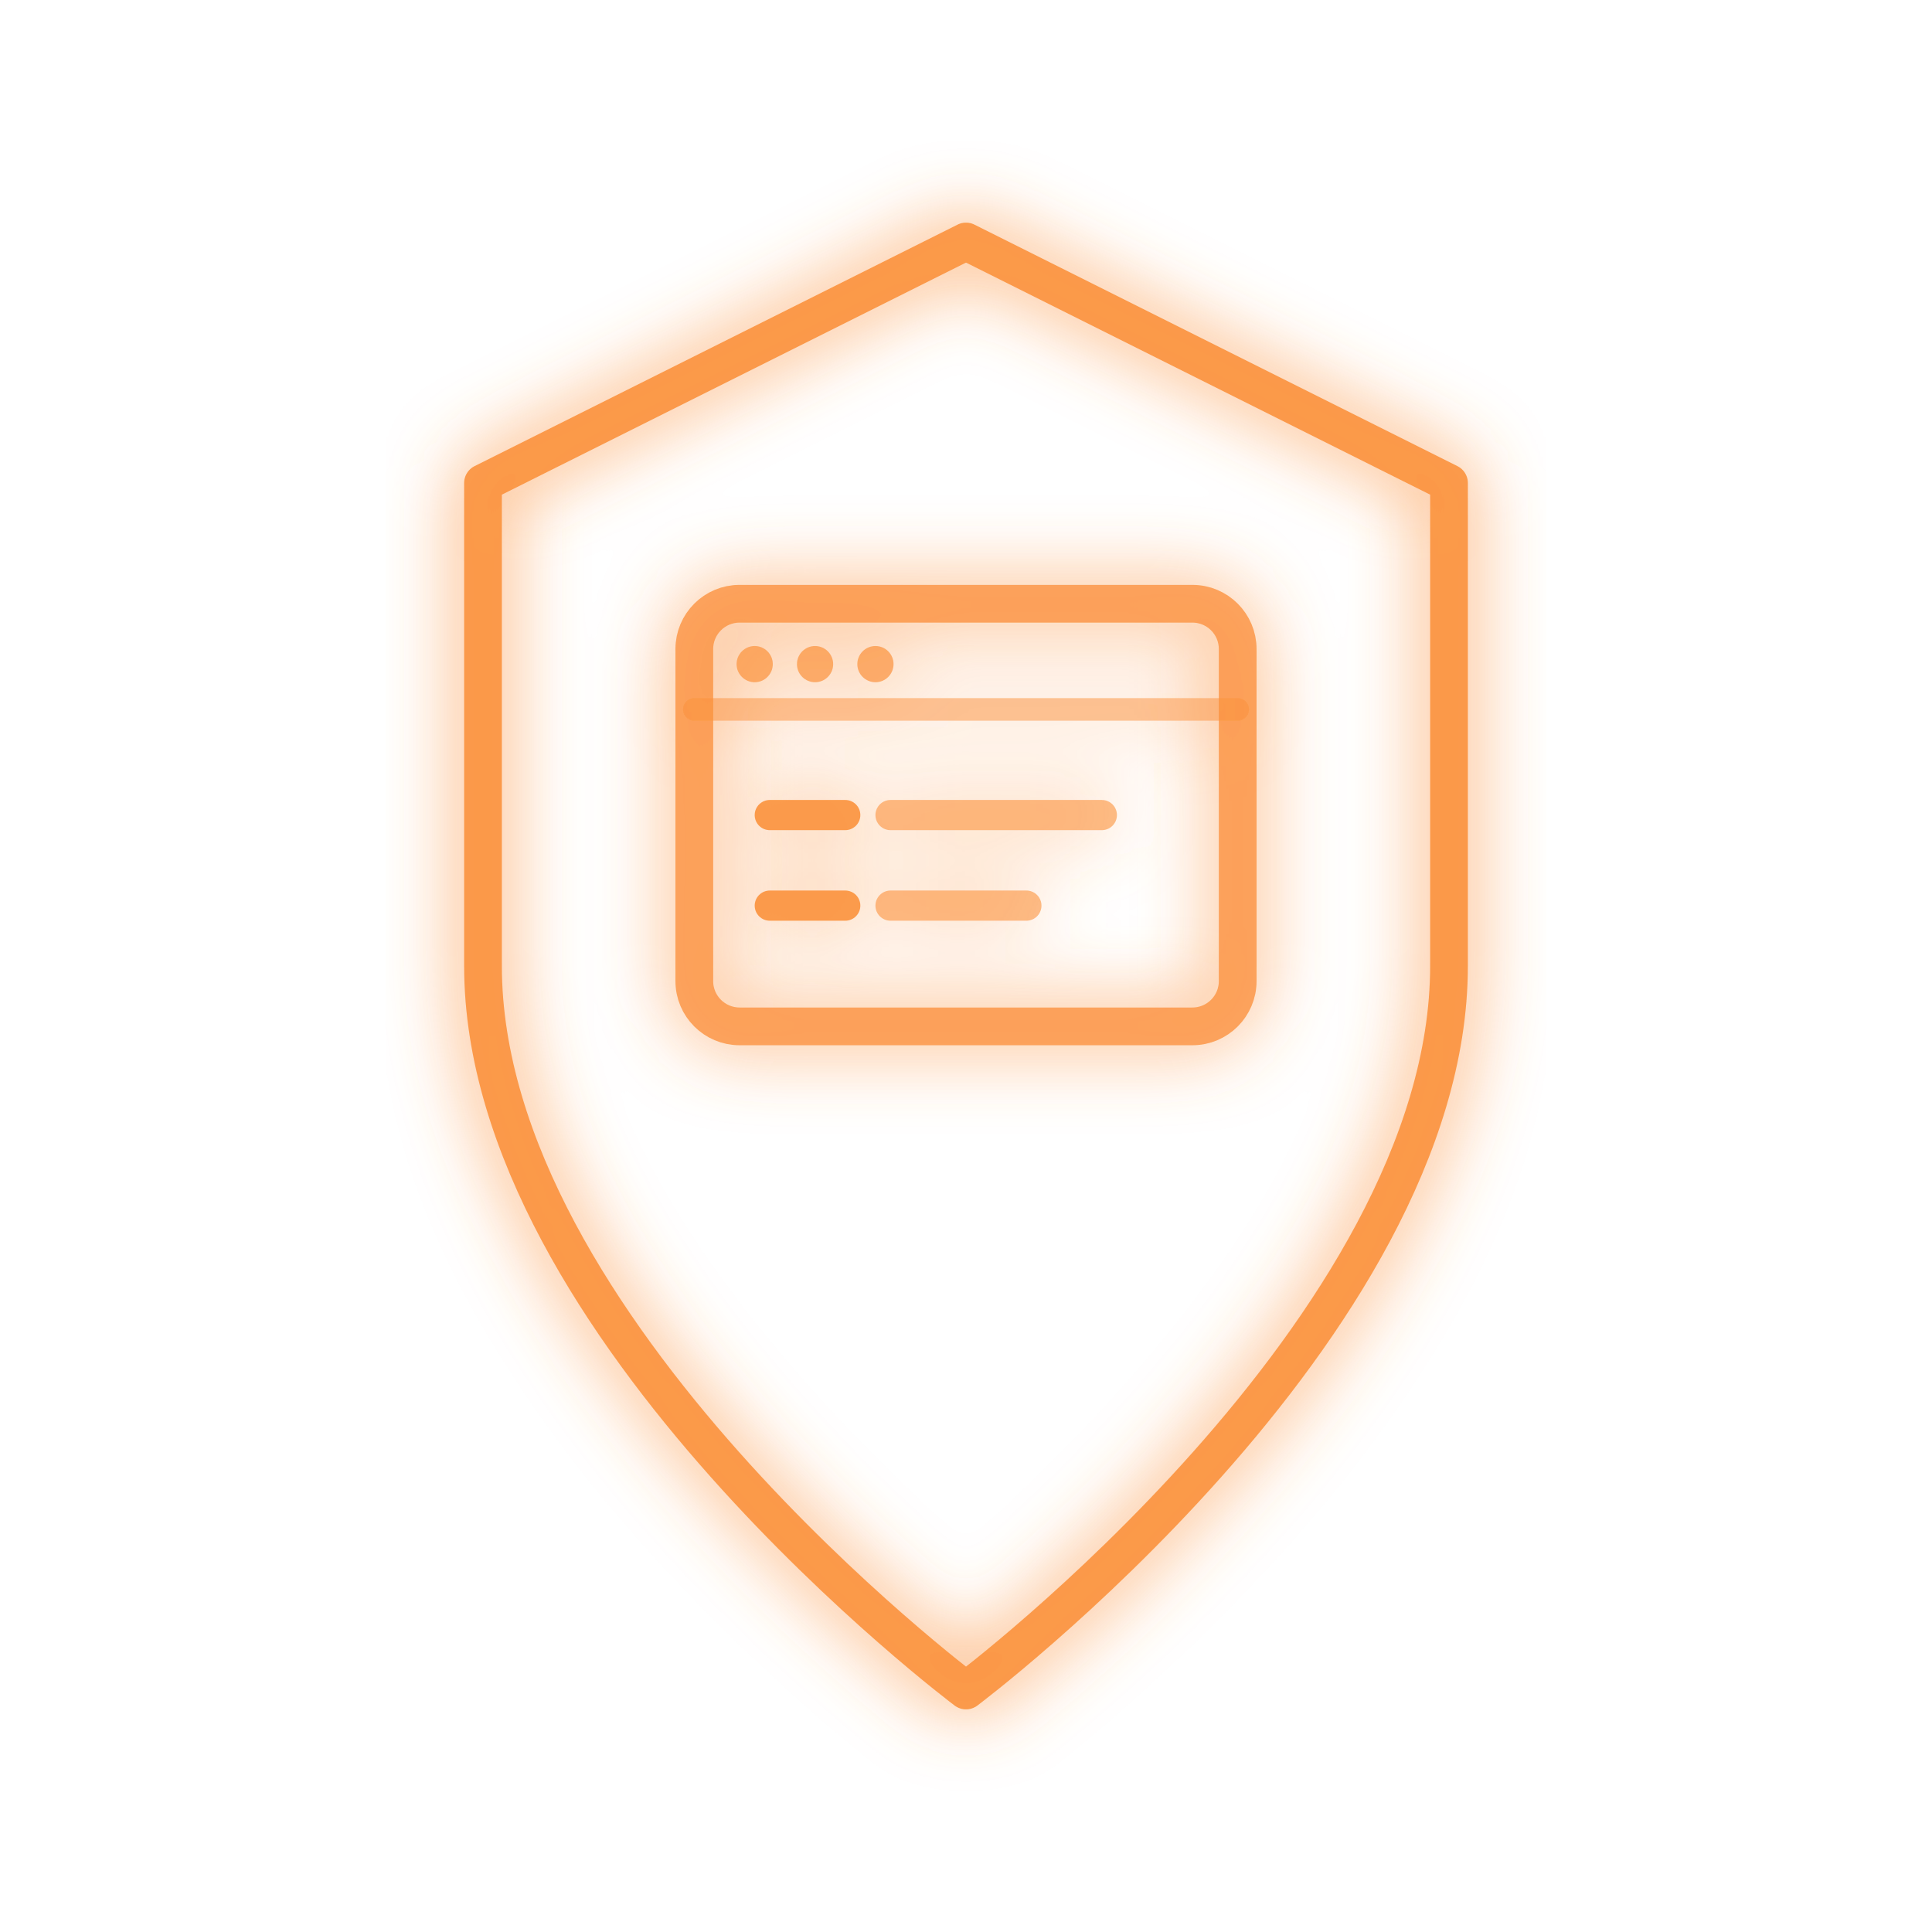
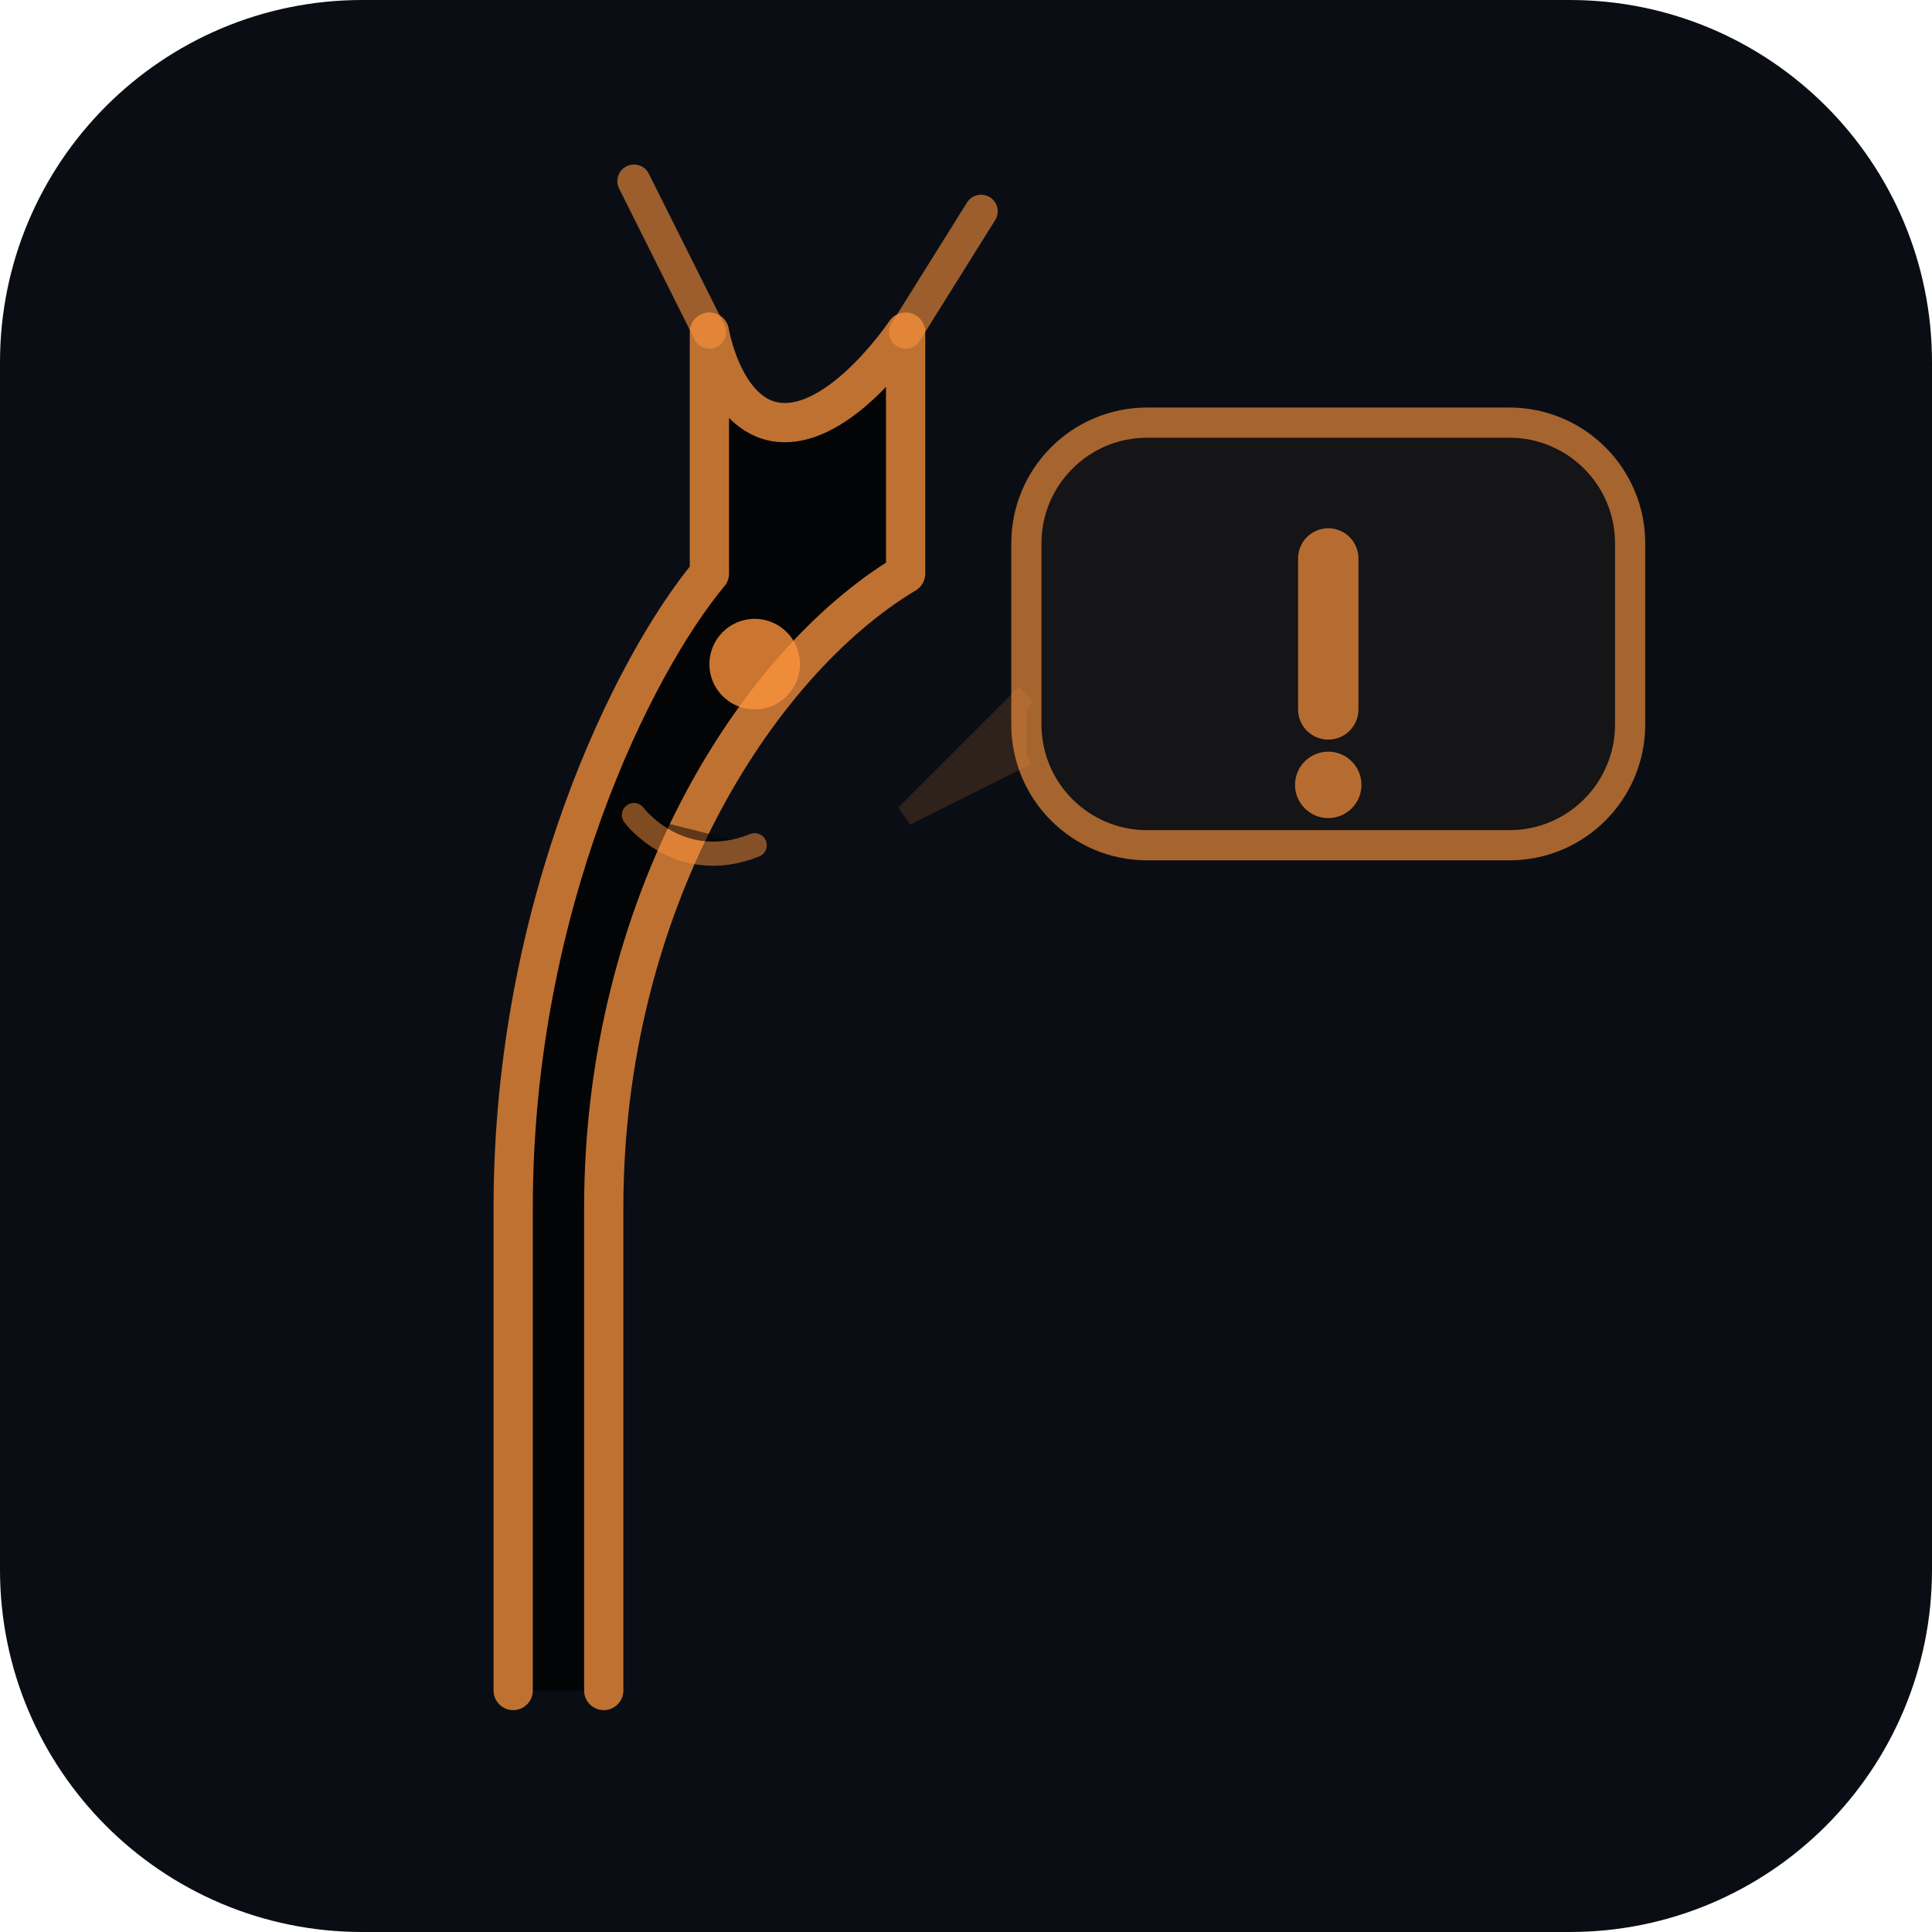
<svg xmlns="http://www.w3.org/2000/svg" viewBox="0 0 128 128" width="128" height="128">
-   <defs>
-     <filter id="glow">
-       <feGaussianBlur stdDeviation="2.5" result="blur" />
-       <feMerge>
-         <feMergeNode in="blur" />
-         <feMergeNode in="SourceGraphic" />
-       </feMerge>
-     </filter>
-   </defs>
-   <g filter="url(#glow)" fill="none" stroke="#fb923c" stroke-width="2.5" stroke-linecap="round" stroke-linejoin="round">
-     <path d="M64 16 L96 32 L96 64 C96 88 64 112 64 112 C64 112 32 88 32 64 L32 32 Z" opacity="0.9" />
-     <rect x="46" y="40" width="36" height="28" rx="3" ry="3" opacity="0.8" />
-     <line x1="46" y1="47" x2="82" y2="47" stroke-width="1.5" opacity="0.5" />
-     <line x1="51" y1="54" x2="56" y2="54" stroke-width="2" opacity="0.9" />
-     <line x1="59" y1="54" x2="73" y2="54" stroke-width="2" opacity="0.6" />
-     <line x1="51" y1="60" x2="56" y2="60" stroke-width="2" opacity="0.9" />
-     <line x1="59" y1="60" x2="68" y2="60" stroke-width="2" opacity="0.6" />
-     <circle cx="50" cy="44" r="1.2" fill="#fb923c" stroke="none" opacity="0.7" />
-     <circle cx="54" cy="44" r="1.2" fill="#fb923c" stroke="none" opacity="0.7" />
-     <circle cx="58" cy="44" r="1.2" fill="#fb923c" stroke="none" opacity="0.7" />
+   <rect width="128" height="128" rx="24" fill="#0a0e14" />
+   <g transform="translate(8,8) scale(2)">
+     <path d="M16 52 L16 36 C16 26 21 18 26 15 L26 7 C26 7 24 10 22 10 C20 10 19.5 7 19.5 7 L19.5 15 C17 18 13 26 13 36 L13 52" stroke="#fb923c" stroke-width="1.3" stroke-linecap="round" stroke-linejoin="round" opacity="0.75" />
+     <path d="M19.5 7 L17 2" stroke="#fb923c" stroke-width="1.1" stroke-linecap="round" opacity="0.6" />
+     <path d="M26 7 L28.5 3" stroke="#fb923c" stroke-width="1.1" stroke-linecap="round" opacity="0.6" />
+     <circle cx="21" cy="18" r="1.5" fill="#fb923c" opacity="0.8" />
+     <path d="M17 23 C17 23 18.5 25 21 24" stroke="#fb923c" stroke-width="0.8" stroke-linecap="round" opacity="0.5" />
+     <rect x="30" y="10" width="20" height="14" rx="4" stroke="#fb923c" stroke-width="1" opacity="0.65" fill="rgba(251,146,60,0.07)" />
+     <path d="M30 19 L26 23 L30 21" fill="#fb923c" opacity="0.15" stroke="#fb923c" stroke-width="0.7" />
+     <line x1="40" y1="14.5" x2="40" y2="19.5" stroke="#fb923c" stroke-width="2" stroke-linecap="round" opacity="0.7" />
+     <circle cx="40" cy="22" r="1.1" fill="#fb923c" opacity="0.7" />
  </g>
</svg>
